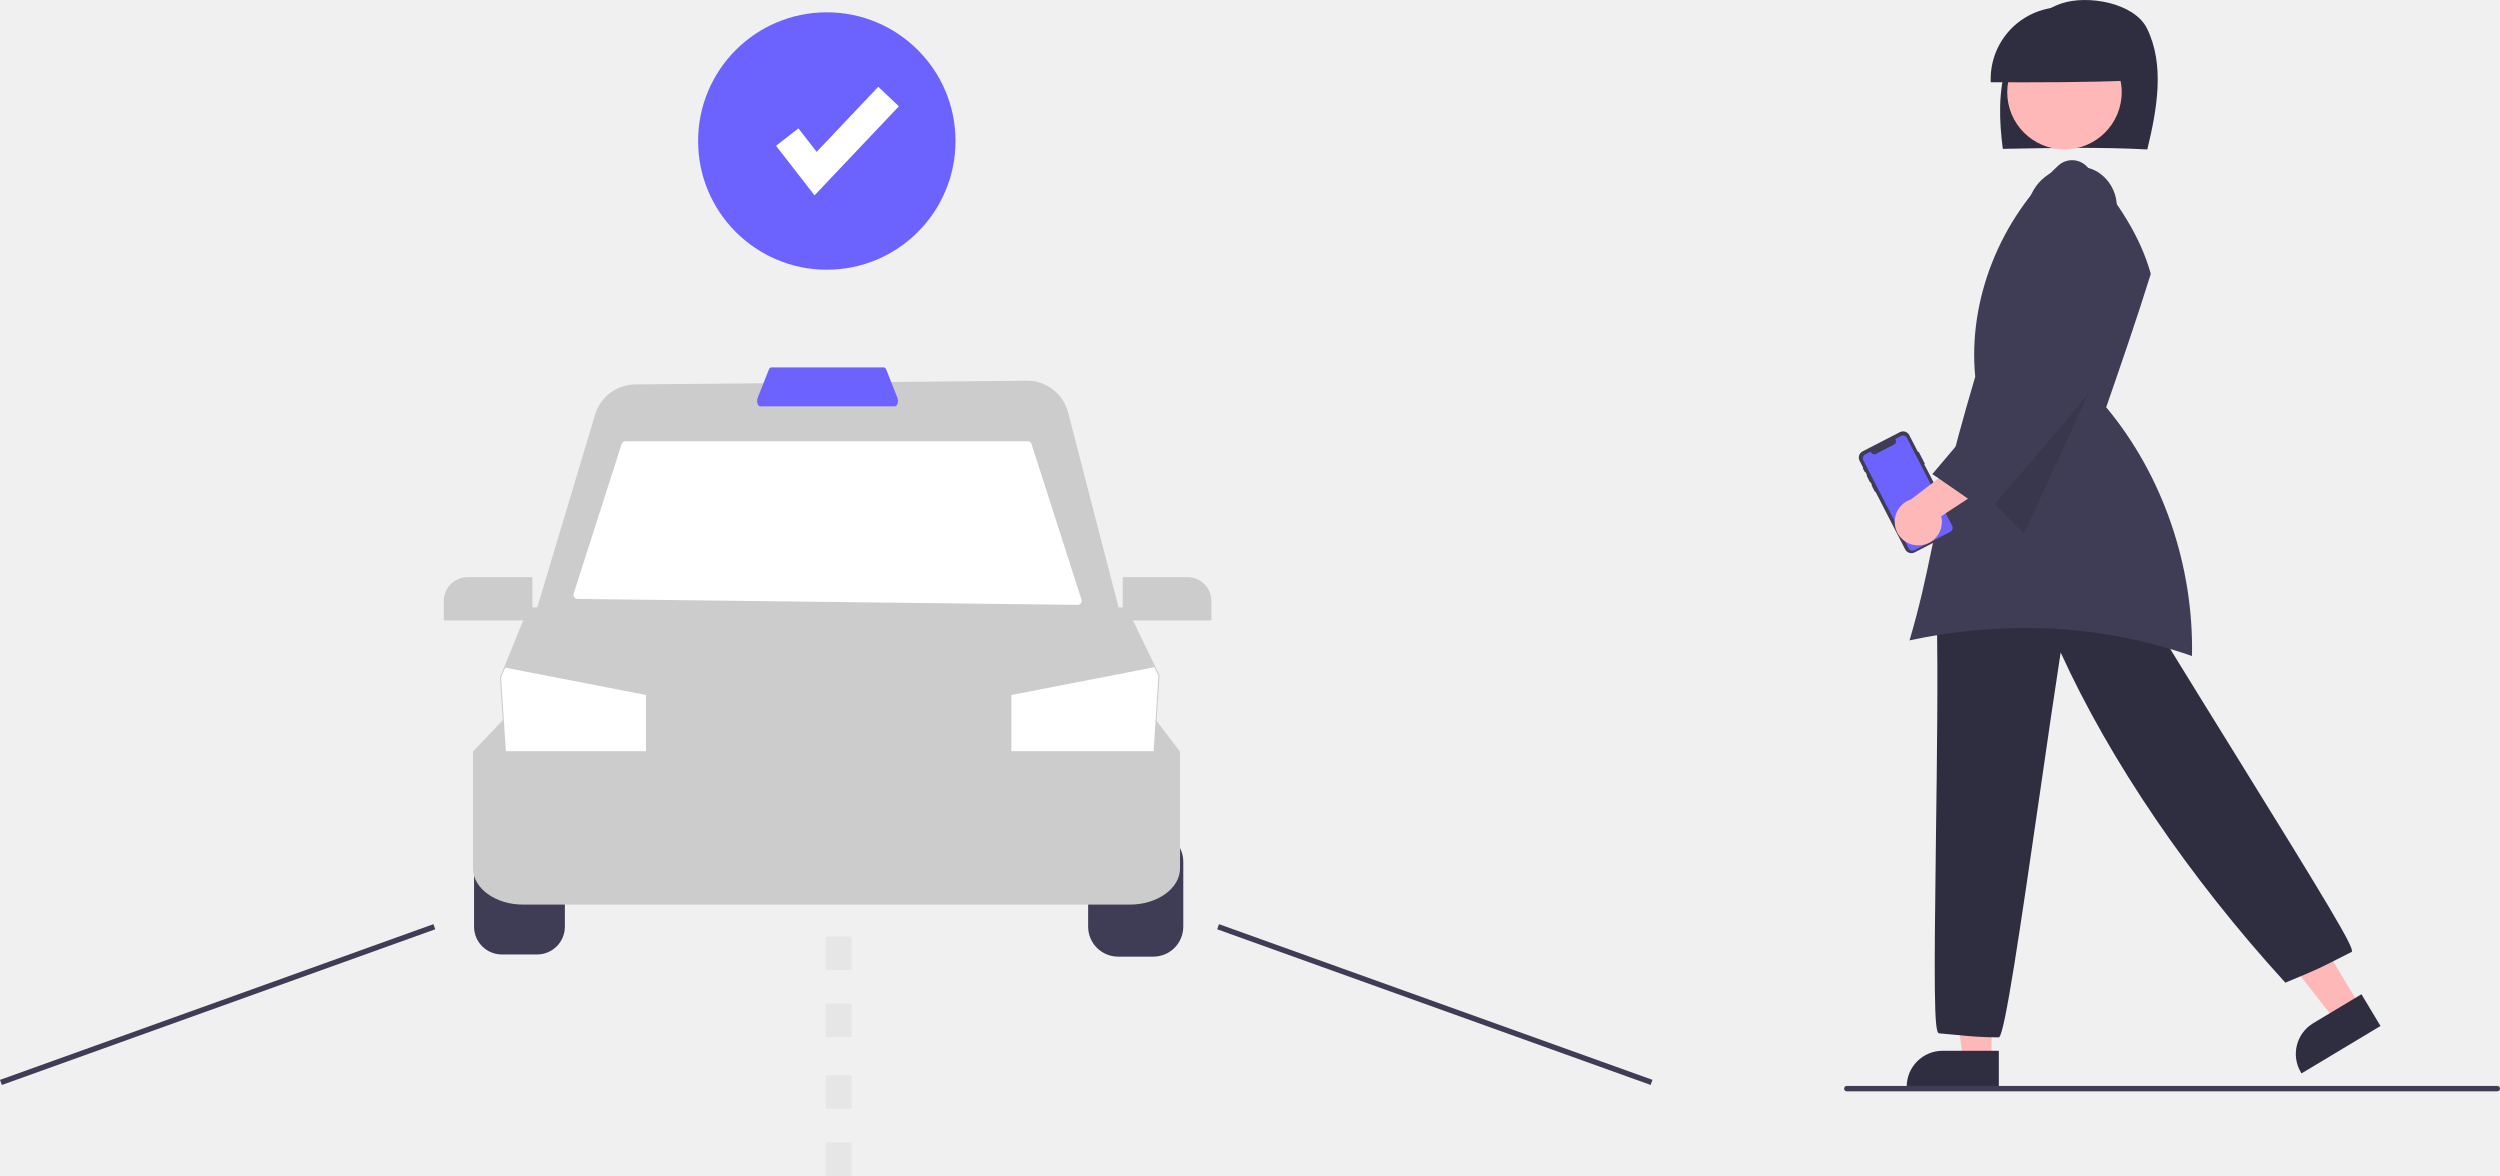
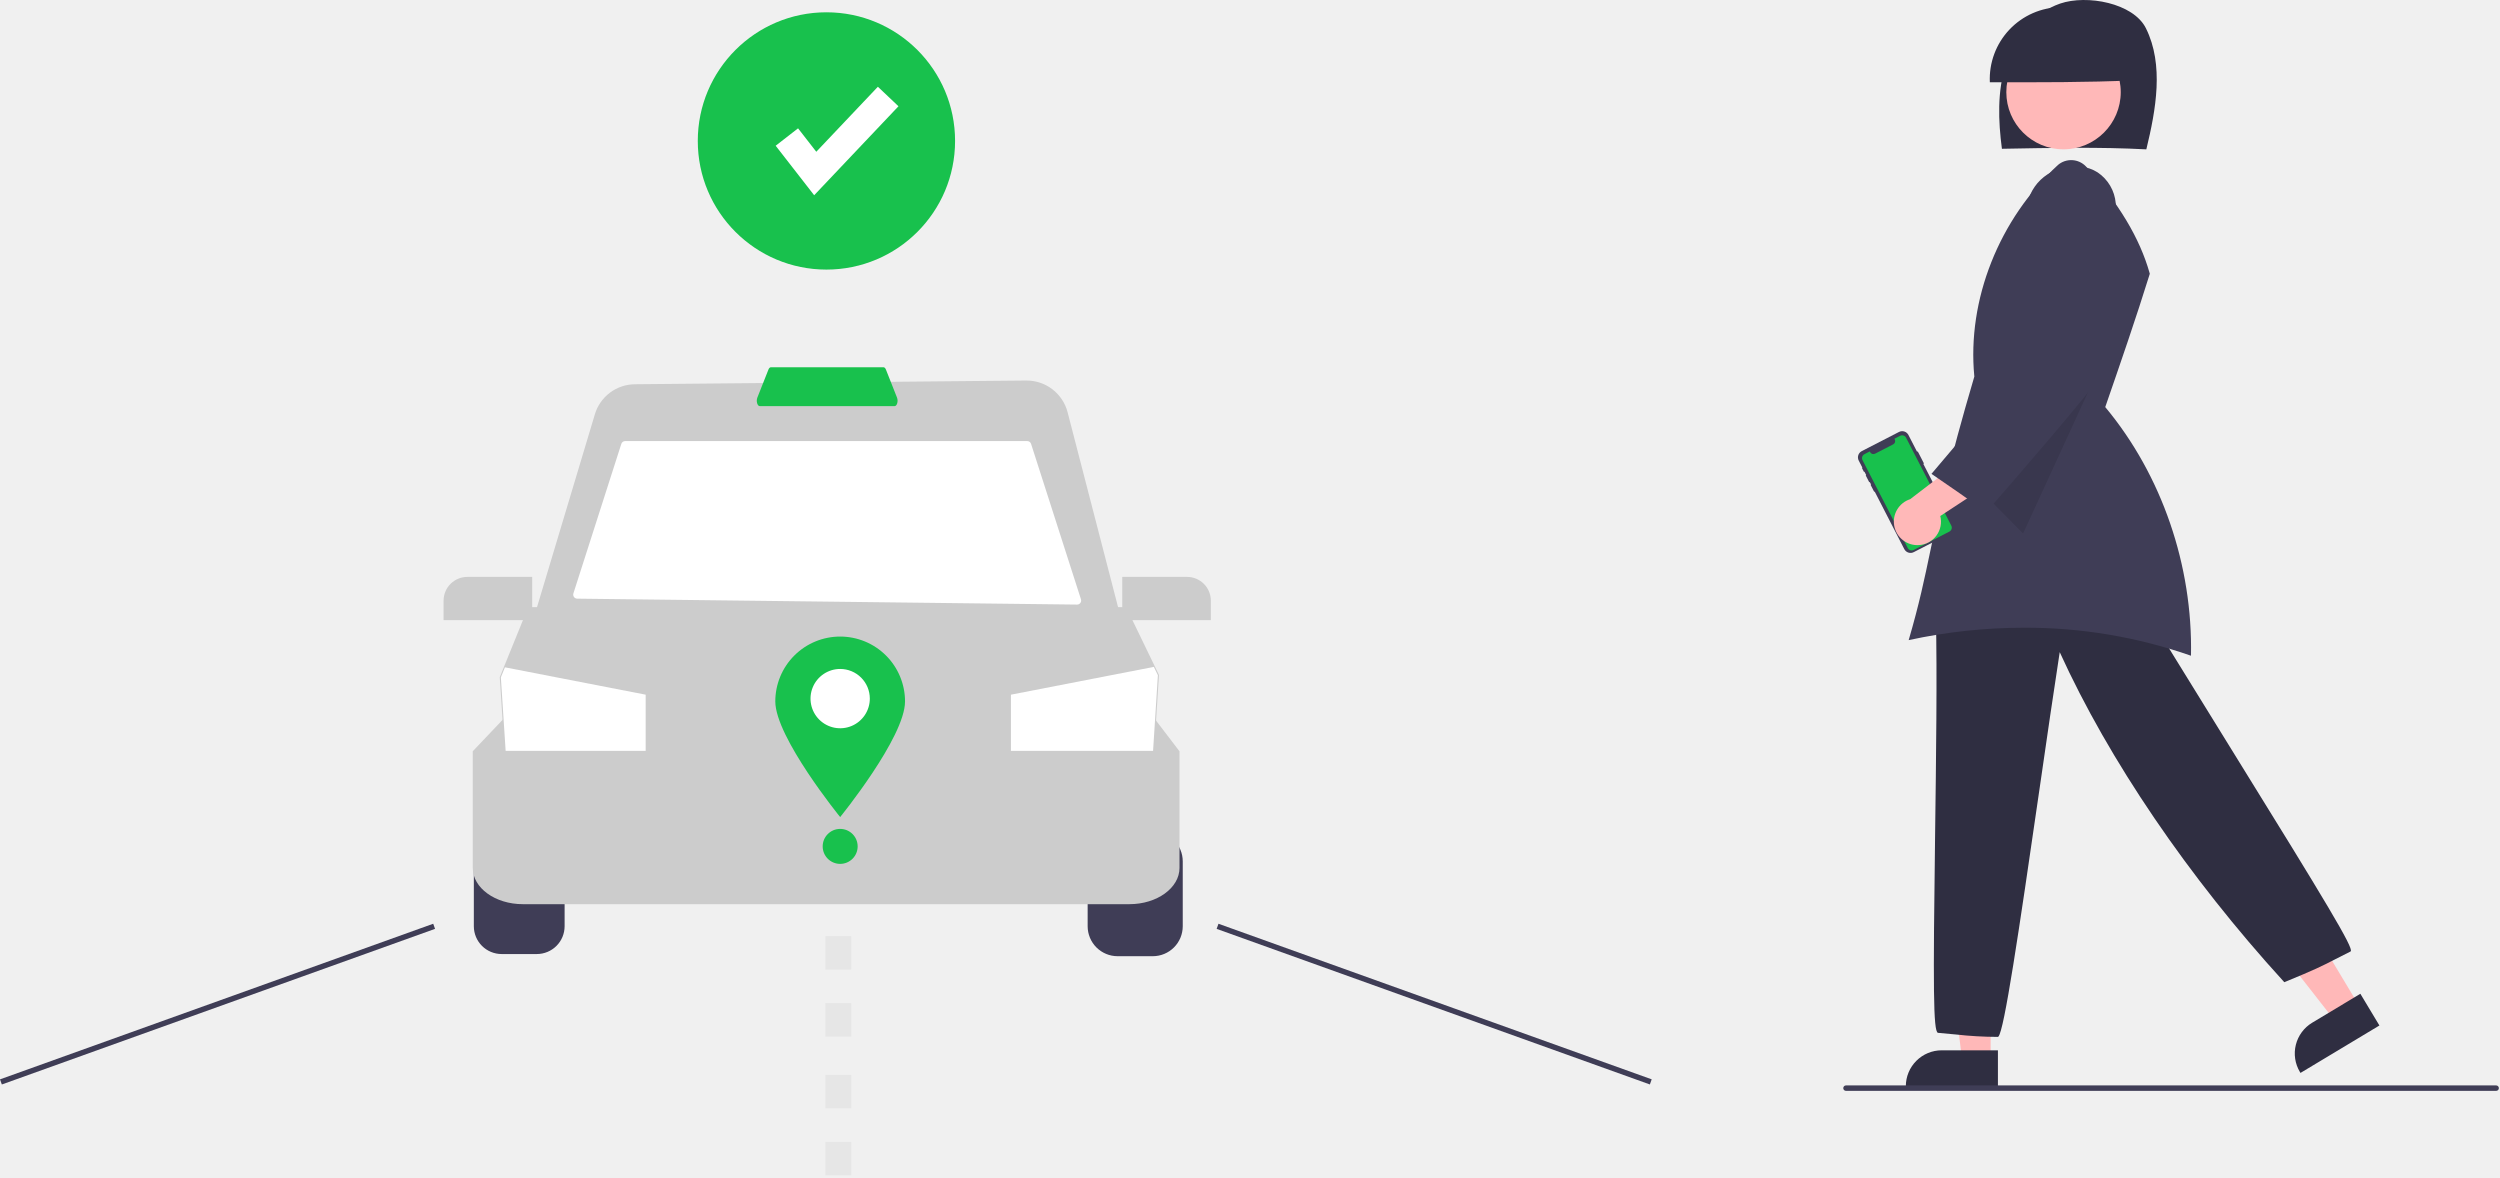
- <svg xmlns="http://www.w3.org/2000/svg" data-name="Layer 1" width="918.582" height="432.051" viewBox="0 0 918.582 432.051">
-   <path d="M325.101,540.375a10.221,10.221,0,0,0-10.21,10.21v23.886a10.221,10.221,0,0,0,10.21,10.21h12.95a10.221,10.221,0,0,0,10.21-10.21V550.585a10.221,10.221,0,0,0-10.21-10.21Z" transform="translate(-140.7089 -233.9747)" fill="#3f3d56" />
-   <path d="M564.482,585.475H551.532a11.017,11.017,0,0,1-11.004-11.004V550.585a11.017,11.017,0,0,1,11.004-11.004h12.95a11.017,11.017,0,0,1,11.004,11.004v23.886A11.017,11.017,0,0,1,564.482,585.475Z" transform="translate(-140.7089 -233.9747)" fill="#3f3d56" />
-   <path d="M555.889,566.35H332.899c-10.148,0-18.405-5.983-18.405-13.337V510.134l11.068-11.656H565.379l8.915,11.681v42.855C574.294,560.367,566.038,566.35,555.889,566.35Z" transform="translate(-140.7089 -233.9747)" fill="#ccc" />
-   <path d="M564.338,519.929H326.834L324.42,482.92l1.536-3.787,8.928-21.969H554.681l12.071,24.947Z" transform="translate(-140.7089 -233.9747)" fill="#ccc" />
-   <polygon points="425.64 248.216 423.868 276.023 371.614 276.023 371.614 255.366 424.154 245.149 425.64 248.216" fill="#fff" />
-   <polygon points="237.345 255.366 237.345 276.023 185.877 276.023 184.113 249.01 185.615 245.308 237.345 255.366" fill="#fff" />
-   <path d="M553.356,463.52h-217.15l23.161-77.202a15.495,15.495,0,0,1,14.763-11.093l143.811-1.37a15.564,15.564,0,0,1,15.219,11.665Z" transform="translate(-140.7089 -233.9747)" fill="#ccc" />
-   <path d="M536.639,456.22,352.887,454.041a1.485,1.485,0,0,1-1.396-1.938l17.616-54.96a1.485,1.485,0,0,1,1.414-1.032H518.316a1.485,1.485,0,0,1,1.414,1.031l18.341,57.139A1.485,1.485,0,0,1,536.639,456.22Z" transform="translate(-140.7089 -233.9747)" fill="#fff" />
-   <path d="M469.545,383.276h-49.528c-.417,0-.796-.411-.988-1.073a3.339,3.339,0,0,1,.079-2.059l4.084-10.328c.208-.526.548-.841.909-.841h41.36c.361,0,.701.314.909.841l4.084,10.328a3.339,3.339,0,0,1,.079,2.059C470.341,382.865,469.962,383.276,469.545,383.276Z" transform="translate(-140.7089 -233.9747)" fill="#6c63ff" />
-   <path d="M336.342,461.931H303.768v-7.16a8.74,8.74,0,0,1,8.73-8.73h23.844Z" transform="translate(-140.7089 -233.9747)" fill="#ccc" />
-   <path d="M585.814,461.931H553.24V446.041h23.844a8.74,8.74,0,0,1,8.73,8.73Z" transform="translate(-140.7089 -233.9747)" fill="#ccc" />
-   <rect x="136.068" y="602.083" width="169.21" height="2" transform="matrix(0.94112, -0.33808, 0.33808, 0.94112, -331.6075, -123.8568)" fill="#3f3d56" />
-   <rect x="666.909" y="518.478" width="2" height="169.21" transform="translate(-266.1404 793.8701) rotate(-70.24519)" fill="#3f3d56" />
-   <path d="M453.64,615.025h-9.532V602.714h9.532Zm0-24.624h-9.532V578.089h9.532Z" transform="translate(-140.7089 -233.9747)" fill="#e6e6e6" />
-   <path d="M453.64,666.025h-9.532V653.714h9.532Zm0-24.624h-9.532V629.089h9.532Z" transform="translate(-140.7089 -233.9747)" fill="#e6e6e6" />
-   <polygon points="731.758 389.521 721.26 389.521 716.264 349.028 731.758 349.028 731.758 389.521" fill="#ffb8b8" />
-   <path d="M875.145,633.672H841.294v-.428A13.191,13.191,0,0,1,854.47,620.068h20.675Z" transform="translate(-140.7089 -233.9747)" fill="#2f2e41" />
-   <polygon points="867.137 369.628 858.138 375.035 833.001 342.898 846.282 334.918 867.137 369.628" fill="#ffb8b8" />
-   <path d="M986.366,628.381l-.221-.367a13.191,13.191,0,0,1,4.508-18.08l17.722-10.647,7.006,11.661Z" transform="translate(-140.7089 -233.9747)" fill="#2f2e41" />
-   <path d="M875.197,615.139l-.181-.001a140.974,140.974,0,0,1-15.285-.88c-1.934-.191-4.033-.398-6.561-.606l-.087-.016c-1.725-.513-1.773-16.69-1.042-72.065.375-28.363.799-60.509.294-80.982l-.005-.201.152-.133c18.727-16.288,42.777-22.394,67.72-17.192l.185.038.096.163c10.318,17.458,25.896,42.605,40.962,66.924,34.584,55.826,44.475,72.244,43.391,73.483l-.131.101c-2.362,1.181-4.135,2.09-5.642,2.863-5.048,2.588-7.137,3.659-18.363,8.282l-.277.114-.202-.222c-35.091-38.452-64.293-81.405-82.356-121.113-2.111,13.556-4.673,31.257-7.379,49.96-7.784,53.782-13.045,89.197-15.163,91.353Z" transform="translate(-140.7089 -233.9747)" fill="#2f2e41" />
-   <path d="M929.7,288.878c3.534-14.592,6.528-31.05-.137-44.489-4.624-9.325-21.732-12.465-31.539-9.106s-16.897,12.474-20.016,22.411-2.756,20.646-1.397,30.976C894.648,288.323,912.684,287.977,929.7,288.878Z" transform="translate(-140.7089 -233.9747)" fill="#2f2e41" />
-   <circle cx="758.554" cy="33.867" r="21.032" fill="#ffb8b8" />
-   <path d="M924.975,263.509a26.417,26.417,0,1,0-52.802.696C890.174,264.244,908.176,264.282,924.975,263.509Z" transform="translate(-140.7089 -233.9747)" fill="#2f2e41" />
-   <path d="M884.651,464.726a183.811,183.811,0,0,1,61.464,10.29c.688-33.153-10.726-66.367-31.364-91.215l-.154-.186.079-.228c5.512-15.928,11.21-32.391,16.301-48.772l-.077-.275c-3.571-12.694-11.235-25.521-23.429-39.215a7.505,7.505,0,0,0-10.245-.519c-21.676,19.871-33.462,49.644-30.758,77.7l.008.082-.024.08c-9.549,32.351-13.015,48.967-16.074,63.627-2.231,10.694-4.163,19.954-8.041,33.186A199.253,199.253,0,0,1,884.651,464.726Z" transform="translate(-140.7089 -233.9747)" fill="#3f3d56" />
-   <polygon points="774.749 128.486 743.685 196.115 725.939 178.152 774.749 128.486" opacity="0.1" />
-   <path d="M845.732,400.025l2.166,4.208a.166.166,0,0,1-.071.222l-.104.054L859.005,426.432a2.573,2.573,0,0,1-1.11,3.465l-13.698,7.05a2.572,2.572,0,0,1-3.464-1.11l-0-0-10.887-21.154-.076.039a.117.117,0,0,1-.157-.05L828.38,412.276a.117.117,0,0,1,.05-.157l0,0,.076-.039-.464-.902-.076.039a.122.122,0,0,1-.164-.053l-1.216-2.362a.122.122,0,0,1,.053-.164l.076-.039-.634-1.232-.078.04a.108.108,0,0,1-.145-.046l-0-0-.663-1.289a.109.109,0,0,1,.046-.146l.078-.04-1.343-2.61a2.572,2.572,0,0,1,1.11-3.464l13.698-7.05a2.573,2.573,0,0,1,3.464,1.11l3.158,6.137.104-.054A.165.165,0,0,1,845.732,400.025Z" transform="translate(-140.7089 -233.9747)" fill="#3f3d56" />
-   <path d="M841.384,394.886l16.623,32.299a1.632,1.632,0,0,1-.705,2.198l-13.113,6.749a1.629,1.629,0,0,1-2.196-.699l-.002-.004-16.623-32.299a1.632,1.632,0,0,1,.704-2.198l0-0,1.963-1.01.13.252a1.344,1.344,0,0,0,1.81.58l6.669-3.432a1.344,1.344,0,0,0,.58-1.81l-.13-.252,2.091-1.076a1.632,1.632,0,0,1,2.198.703Z" transform="translate(-140.7089 -233.9747)" fill="#6c63ff" />
-   <path d="M846.202,434.346a8.611,8.611,0,0,0,7.754-10.687l25.596-16.77-14.598-6.306L842.886,417.474a8.658,8.658,0,0,0,3.316,16.872Z" transform="translate(-140.7089 -233.9747)" fill="#ffb8b8" />
-   <path d="M870.831,422.265l-.323-.228c-6.092-4.484-12.854-9.12-19.394-13.604l-.393-.269.309-.362c13.959-16.332,27.933-33.391,41.45-49.893-.01-.026-.019-.046-.026-.059l.127-.065.054-.066.029.024.082-.041-.368.028-4.166-32.67c-3.763-5.133-4.484-15.325.448-22.439,5.108-7.37,15.914-9.836,23.126-5.28a15.175,15.175,0,0,1,6.664,11.332,13.686,13.686,0,0,1-3.628,11.207c1.771,17.29,1.838,32.744,1.904,47.693l.001.149-.092.123C902.224,386.149,886.397,404.358,871.09,421.967Z" transform="translate(-140.7089 -233.9747)" fill="#3f3d56" />
-   <circle cx="303.795" cy="51.811" r="47.29" fill="#6c63ff" />
-   <polygon points="299.288 71.773 285.134 53.574 293.365 47.172 300.067 55.789 322.707 31.889 330.278 39.062 299.288 71.773" fill="#fff" />
-   <path d="M1058.291,634.975h-239a1,1,0,0,1,0-2h239a1,1,0,0,1,0,2Z" transform="translate(-140.7089 -233.9747)" fill="#3f3d56" />
+ <svg xmlns="http://www.w3.org/2000/svg" width="919" height="433" viewBox="0 0 919 433" fill="none">
+   <g clip-path="url(#clip0_103_3)">
+     <path d="M184.392 306.4C181.685 306.403 179.09 307.48 177.176 309.394C175.262 311.308 174.185 313.903 174.182 316.61V340.496C174.185 343.203 175.262 345.798 177.176 347.712C179.09 349.626 181.685 350.702 184.392 350.706H197.341C200.048 350.702 202.643 349.626 204.557 347.712C206.471 345.798 207.548 343.203 207.551 340.496V316.61C207.548 313.903 206.471 311.308 204.557 309.394C202.643 307.48 200.048 306.403 197.341 306.4H184.392Z" fill="#3F3D56" />
+     <path d="M423.773 351.5H410.823C407.905 351.497 405.108 350.336 403.045 348.273C400.983 346.21 399.822 343.413 399.819 340.496V316.61C399.822 313.693 400.983 310.896 403.045 308.833C405.108 306.77 407.905 305.609 410.823 305.606H423.773C426.69 305.609 429.487 306.77 431.55 308.833C433.613 310.896 434.773 313.693 434.777 316.61V340.496C434.773 343.413 433.613 346.21 431.55 348.273C429.487 350.336 426.69 351.497 423.773 351.5Z" fill="#3F3D56" />
+     <path d="M415.18 332.375H192.19C182.041 332.375 173.785 326.393 173.785 319.039V276.159L184.853 264.503H424.67L433.585 276.183V319.039C433.585 326.393 425.329 332.375 415.18 332.375Z" fill="#CCCCCC" />
+     <path d="M423.629 285.954H186.125L183.711 248.945L185.247 245.158L194.175 223.189H413.972L426.043 248.136L423.629 285.954Z" fill="#CCCCCC" />
+     <path d="M425.64 248.216L423.868 276.023H371.614V255.366L424.154 245.149L425.64 248.216Z" fill="white" />
+     <path d="M237.345 255.366V276.023H185.877L184.113 249.01L185.615 245.308L237.345 255.366Z" fill="white" />
+     <path d="M412.647 229.545H195.497L218.657 152.343C219.602 149.155 221.547 146.355 224.206 144.357C226.864 142.359 230.095 141.27 233.42 141.25L377.231 139.88C380.706 139.846 384.092 140.976 386.85 143.09C389.608 145.204 391.58 148.18 392.45 151.544L412.647 229.545Z" fill="#CCCCCC" />
+     <path d="M395.93 222.245L212.178 220.066C211.946 220.063 211.717 220.006 211.511 219.899C211.305 219.792 211.127 219.638 210.991 219.449C210.855 219.261 210.766 219.043 210.729 218.814C210.693 218.584 210.711 218.349 210.782 218.128L228.397 163.168C228.493 162.868 228.682 162.607 228.936 162.422C229.19 162.236 229.497 162.136 229.811 162.136H377.607C377.921 162.136 378.228 162.236 378.482 162.421C378.736 162.607 378.924 162.868 379.021 163.167L397.362 220.307C397.433 220.531 397.451 220.769 397.413 221.001C397.375 221.233 397.282 221.453 397.142 221.642C397.002 221.832 396.82 221.985 396.609 222.09C396.398 222.195 396.166 222.248 395.93 222.245Z" fill="white" />
+     <path d="M328.836 149.301H279.308C278.89 149.301 278.512 148.89 278.32 148.228C278.128 147.551 278.156 146.83 278.399 146.169L282.483 135.841C282.691 135.314 283.031 135 283.392 135H324.752C325.113 135 325.452 135.314 325.661 135.841L329.745 146.169C329.988 146.83 330.015 147.551 329.824 148.228C329.632 148.89 329.253 149.301 328.836 149.301Z" fill="#18C14D" />
+     <path d="M195.634 227.956H163.059V220.796C163.062 218.481 163.982 216.262 165.619 214.626C167.256 212.989 169.475 212.069 171.789 212.066H195.634V227.956Z" fill="#CCCCCC" />
+     <path d="M445.105 227.956H412.531V212.066H436.375C438.69 212.069 440.909 212.989 442.545 214.626C444.182 216.262 445.103 218.481 445.105 220.796V227.956Z" fill="#CCCCCC" />
+     <path d="M159.248 339.567L0.001 396.774L0.677 398.656L159.924 341.449L159.248 339.567Z" fill="#3F3D56" />
+     <path d="M447.912 339.571L447.236 341.453L606.488 398.646L607.164 396.764L447.912 339.571Z" fill="#3F3D56" />
+     <path d="M312.931 381.051H303.399V368.739H312.931V381.051ZM312.931 356.426H303.399V344.115H312.931V356.426Z" fill="#E6E6E6" />
+     <path d="M312.931 432.051H303.399V419.739H312.931V432.051ZM312.931 407.426H303.399V395.115H312.931V407.426Z" fill="#E6E6E6" />
+     <path d="M731.758 389.521H721.26L716.264 349.028H731.758V389.521Z" fill="#FFB8B8" />
+     <path d="M734.436 399.698H700.585V399.269C700.589 395.776 701.978 392.427 704.449 389.957C706.919 387.487 710.268 386.097 713.761 386.094H734.436L734.436 399.698Z" fill="#2F2E41" />
+     <path d="M867.137 369.628L858.138 375.035L833.001 342.898L846.282 334.918L867.137 369.628Z" fill="#FFB8B8" />
+     <path d="M845.658 394.406L845.437 394.039C843.641 391.042 843.108 387.456 843.953 384.067C844.798 380.677 846.953 377.761 849.945 375.959L867.667 365.311L874.674 376.972L845.658 394.406Z" fill="#2F2E41" />
+     <path d="M734.488 381.165L734.307 381.164C729.2 381.148 724.097 380.854 719.022 380.284C717.088 380.093 714.989 379.886 712.461 379.678L712.374 379.662C710.649 379.149 710.601 362.972 711.333 307.597C711.707 279.234 712.132 247.087 711.626 226.615L711.621 226.414L711.773 226.281C730.501 209.993 754.551 203.887 779.493 209.089L779.678 209.127L779.774 209.29C790.092 226.748 805.671 251.894 820.736 276.214C855.32 332.04 865.212 348.458 864.128 349.697L863.997 349.798C861.635 350.978 859.862 351.887 858.355 352.661C853.307 355.249 851.218 356.32 839.992 360.943L839.714 361.057L839.512 360.835C804.421 322.383 775.219 279.43 757.156 239.722C755.046 253.278 752.484 270.98 749.777 289.683C741.993 343.465 736.732 378.879 734.614 381.036L734.488 381.165Z" fill="#2F2E41" />
+     <path d="M788.991 54.903C792.525 40.311 795.519 23.853 788.854 10.414C784.23 1.089 767.122 -2.052 757.315 1.308C747.508 4.667 740.418 13.781 737.299 23.719C734.181 33.656 734.544 44.365 735.903 54.695C753.939 54.349 771.975 54.002 788.991 54.903Z" fill="#2F2E41" />
+     <path d="M758.554 54.899C770.17 54.899 779.586 45.483 779.586 33.867C779.586 22.251 770.17 12.835 758.554 12.835C746.939 12.835 737.522 22.251 737.522 33.867C737.522 45.483 746.939 54.899 758.554 54.899Z" fill="#FFB8B8" />
+     <path d="M784.266 29.535C784.333 25.995 783.687 22.478 782.368 19.192C781.049 15.907 779.083 12.92 776.586 10.409C774.09 7.899 771.114 5.916 767.837 4.578C764.559 3.24 761.045 2.575 757.505 2.621C753.965 2.668 750.471 3.426 747.229 4.85C743.988 6.273 741.066 8.334 738.636 10.91C736.207 13.485 734.32 16.523 733.088 19.842C731.856 23.161 731.304 26.694 731.464 30.231C749.466 30.269 767.467 30.307 784.266 29.535Z" fill="#2F2E41" />
+     <path d="M743.942 230.752C764.867 230.658 785.653 234.138 805.406 241.042C806.094 207.889 794.68 174.675 774.042 149.827L773.888 149.641L773.967 149.413C779.479 133.486 785.177 117.023 790.268 100.641L790.191 100.366C786.62 87.672 778.956 74.845 766.762 61.151C765.439 59.78 763.644 58.964 761.742 58.868C759.839 58.771 757.971 59.402 756.517 60.632C734.841 80.503 723.055 110.275 725.758 138.332L725.766 138.415L725.743 138.495C716.194 170.845 712.727 187.461 709.669 202.121C707.438 212.816 705.507 222.076 701.628 235.307C715.53 232.282 729.716 230.755 743.942 230.752Z" fill="#3F3D56" />
+     <path opacity="0.1" d="M774.749 128.486L743.685 196.115L725.939 178.152L774.749 128.486Z" fill="black" />
+     <path d="M705.023 166.05L707.189 170.258C707.209 170.297 707.212 170.343 707.199 170.384C707.186 170.426 707.156 170.46 707.118 170.481L707.013 170.534L718.296 192.457C718.608 193.064 718.667 193.77 718.458 194.42C718.25 195.069 717.792 195.61 717.186 195.922L703.487 202.972C703.187 203.126 702.859 203.22 702.523 203.248C702.186 203.276 701.847 203.237 701.525 203.134C701.204 203.031 700.906 202.866 700.648 202.647C700.39 202.429 700.178 202.162 700.023 201.862L689.136 180.707L689.061 180.746C689.033 180.76 689.001 180.763 688.972 180.754C688.942 180.745 688.918 180.724 688.904 180.697L687.671 178.301C687.664 178.288 687.66 178.273 687.658 178.258C687.657 178.242 687.659 178.227 687.664 178.212C687.668 178.198 687.676 178.184 687.686 178.173C687.696 178.161 687.708 178.151 687.721 178.144L687.797 178.105L687.333 177.203L687.256 177.242C687.228 177.257 687.194 177.26 687.163 177.25C687.132 177.24 687.107 177.218 687.092 177.189L685.876 174.827C685.862 174.798 685.859 174.765 685.869 174.734C685.879 174.703 685.9 174.678 685.929 174.663L686.005 174.624L685.371 173.392L685.294 173.432C685.268 173.445 685.239 173.448 685.211 173.439C685.184 173.43 685.161 173.411 685.148 173.386L684.485 172.096C684.472 172.071 684.469 172.041 684.478 172.013C684.486 171.986 684.505 171.963 684.531 171.95L684.609 171.91L683.265 169.3C682.953 168.693 682.895 167.987 683.103 167.338C683.311 166.688 683.769 166.148 684.375 165.836L698.073 158.786C698.68 158.474 699.386 158.415 700.035 158.623C700.685 158.831 701.225 159.289 701.538 159.895L704.696 166.032L704.801 165.979C704.84 165.959 704.885 165.955 704.926 165.968C704.968 165.982 705.003 166.011 705.023 166.05Z" fill="#3F3D56" />
+     <path d="M700.675 160.912L717.298 193.211C717.496 193.596 717.533 194.043 717.401 194.455C717.269 194.867 716.978 195.21 716.594 195.408L703.481 202.157C703.097 202.355 702.65 202.393 702.238 202.262C701.826 202.131 701.484 201.841 701.285 201.457L701.283 201.453L684.66 169.154C684.562 168.963 684.502 168.755 684.485 168.542C684.467 168.328 684.492 168.113 684.557 167.909C684.622 167.705 684.727 167.516 684.866 167.352C685.004 167.189 685.174 167.054 685.364 166.956L687.327 165.946L687.456 166.198C687.537 166.354 687.648 166.494 687.783 166.608C687.917 166.722 688.073 166.809 688.241 166.862C688.409 166.916 688.587 166.937 688.762 166.922C688.938 166.907 689.11 166.858 689.266 166.778L695.935 163.345C696.252 163.182 696.491 162.9 696.6 162.561C696.709 162.221 696.678 161.852 696.515 161.535L696.386 161.284L698.477 160.207C698.862 160.009 699.31 159.972 699.722 160.104C700.134 160.236 700.477 160.526 700.675 160.911L700.675 160.912Z" fill="#18C14D" />
+     <path d="M705.493 200.371C706.749 200.284 707.97 199.922 709.071 199.312C710.172 198.701 711.126 197.857 711.865 196.838C712.604 195.819 713.111 194.65 713.35 193.414C713.589 192.178 713.554 190.905 713.247 189.684L738.843 172.914L724.245 166.608L702.177 183.5C700.16 184.151 698.452 185.519 697.376 187.345C696.301 189.171 695.933 191.329 696.341 193.408C696.75 195.488 697.907 197.345 699.594 198.629C701.281 199.912 703.38 200.532 705.493 200.371Z" fill="#FFB8B8" />
+     <path d="M730.122 188.29L729.799 188.062C723.708 183.578 716.945 178.942 710.405 174.458L710.012 174.188L710.321 173.826C724.28 157.494 738.255 140.435 751.771 123.933C751.761 123.907 751.752 123.887 751.745 123.874L751.872 123.809L751.926 123.743L751.955 123.767L752.037 123.726L751.668 123.754L747.502 91.084C743.739 85.95 743.019 75.759 747.95 68.644C753.058 61.275 763.864 58.808 771.076 63.364C772.966 64.632 774.546 66.309 775.699 68.271C776.853 70.233 777.55 72.428 777.74 74.696C778.008 76.716 777.821 78.771 777.194 80.71C776.566 82.649 775.513 84.423 774.112 85.903C775.883 103.193 775.951 118.647 776.017 133.596L776.017 133.745L775.925 133.868C761.515 152.174 745.688 170.383 730.381 187.992L730.122 188.29Z" fill="#3F3D56" />
+     <path d="M303.795 99.101C329.912 99.101 351.085 77.928 351.085 51.811C351.085 25.693 329.912 4.521 303.795 4.521C277.677 4.521 256.505 25.693 256.505 51.811C256.505 77.928 277.677 99.101 303.795 99.101Z" fill="#18C14D" />
+     <path d="M299.288 71.773L285.134 53.574L293.365 47.172L300.067 55.789L322.707 31.889L330.278 39.062L299.288 71.773Z" fill="white" />
+     <path d="M917.582 401H678.582C678.317 401 678.063 400.895 677.875 400.707C677.688 400.52 677.582 400.265 677.582 400C677.582 399.735 677.688 399.48 677.875 399.293C678.063 399.105 678.317 399 678.582 399H917.582C917.847 399 918.102 399.105 918.289 399.293C918.477 399.48 918.582 399.735 918.582 400C918.582 400.265 918.477 400.52 918.289 400.707C918.102 400.895 917.847 401 917.582 401Z" fill="#3F3D56" />
+     <path d="M332.69 257.845C332.69 271.015 308.845 300.352 308.845 300.352C308.845 300.352 285 271.015 285 257.845C285 251.521 287.512 245.456 291.984 240.984C296.456 236.512 302.521 234 308.845 234C315.169 234 321.234 236.512 325.706 240.984C330.178 245.456 332.69 251.521 332.69 257.845Z" fill="#18C14D" />
+     <path d="M319.746 256.809C319.746 258.965 319.107 261.072 317.909 262.865C316.711 264.657 315.009 266.054 313.017 266.88C311.025 267.705 308.833 267.92 306.719 267.5C304.604 267.079 302.662 266.041 301.137 264.517C299.613 262.992 298.575 261.05 298.154 258.935C297.734 256.821 297.949 254.629 298.775 252.637C299.6 250.645 300.997 248.943 302.789 247.745C304.582 246.547 306.689 245.908 308.845 245.908C310.277 245.907 311.695 246.189 313.018 246.736C314.341 247.284 315.543 248.087 316.555 249.099C317.567 250.112 318.37 251.314 318.918 252.636C319.465 253.959 319.747 255.377 319.746 256.809Z" fill="white" />
+     <path d="M308.845 317.562C312.395 317.562 315.273 314.684 315.273 311.134C315.273 307.584 312.395 304.706 308.845 304.706C305.295 304.706 302.417 307.584 302.417 311.134C302.417 314.684 305.295 317.562 308.845 317.562Z" fill="#18C14D" />
+   </g>
+   <defs>
+     <clipPath id="clip0_103_3">
+       <rect width="918.582" height="432.051" fill="white" />
+     </clipPath>
+   </defs>
</svg>
